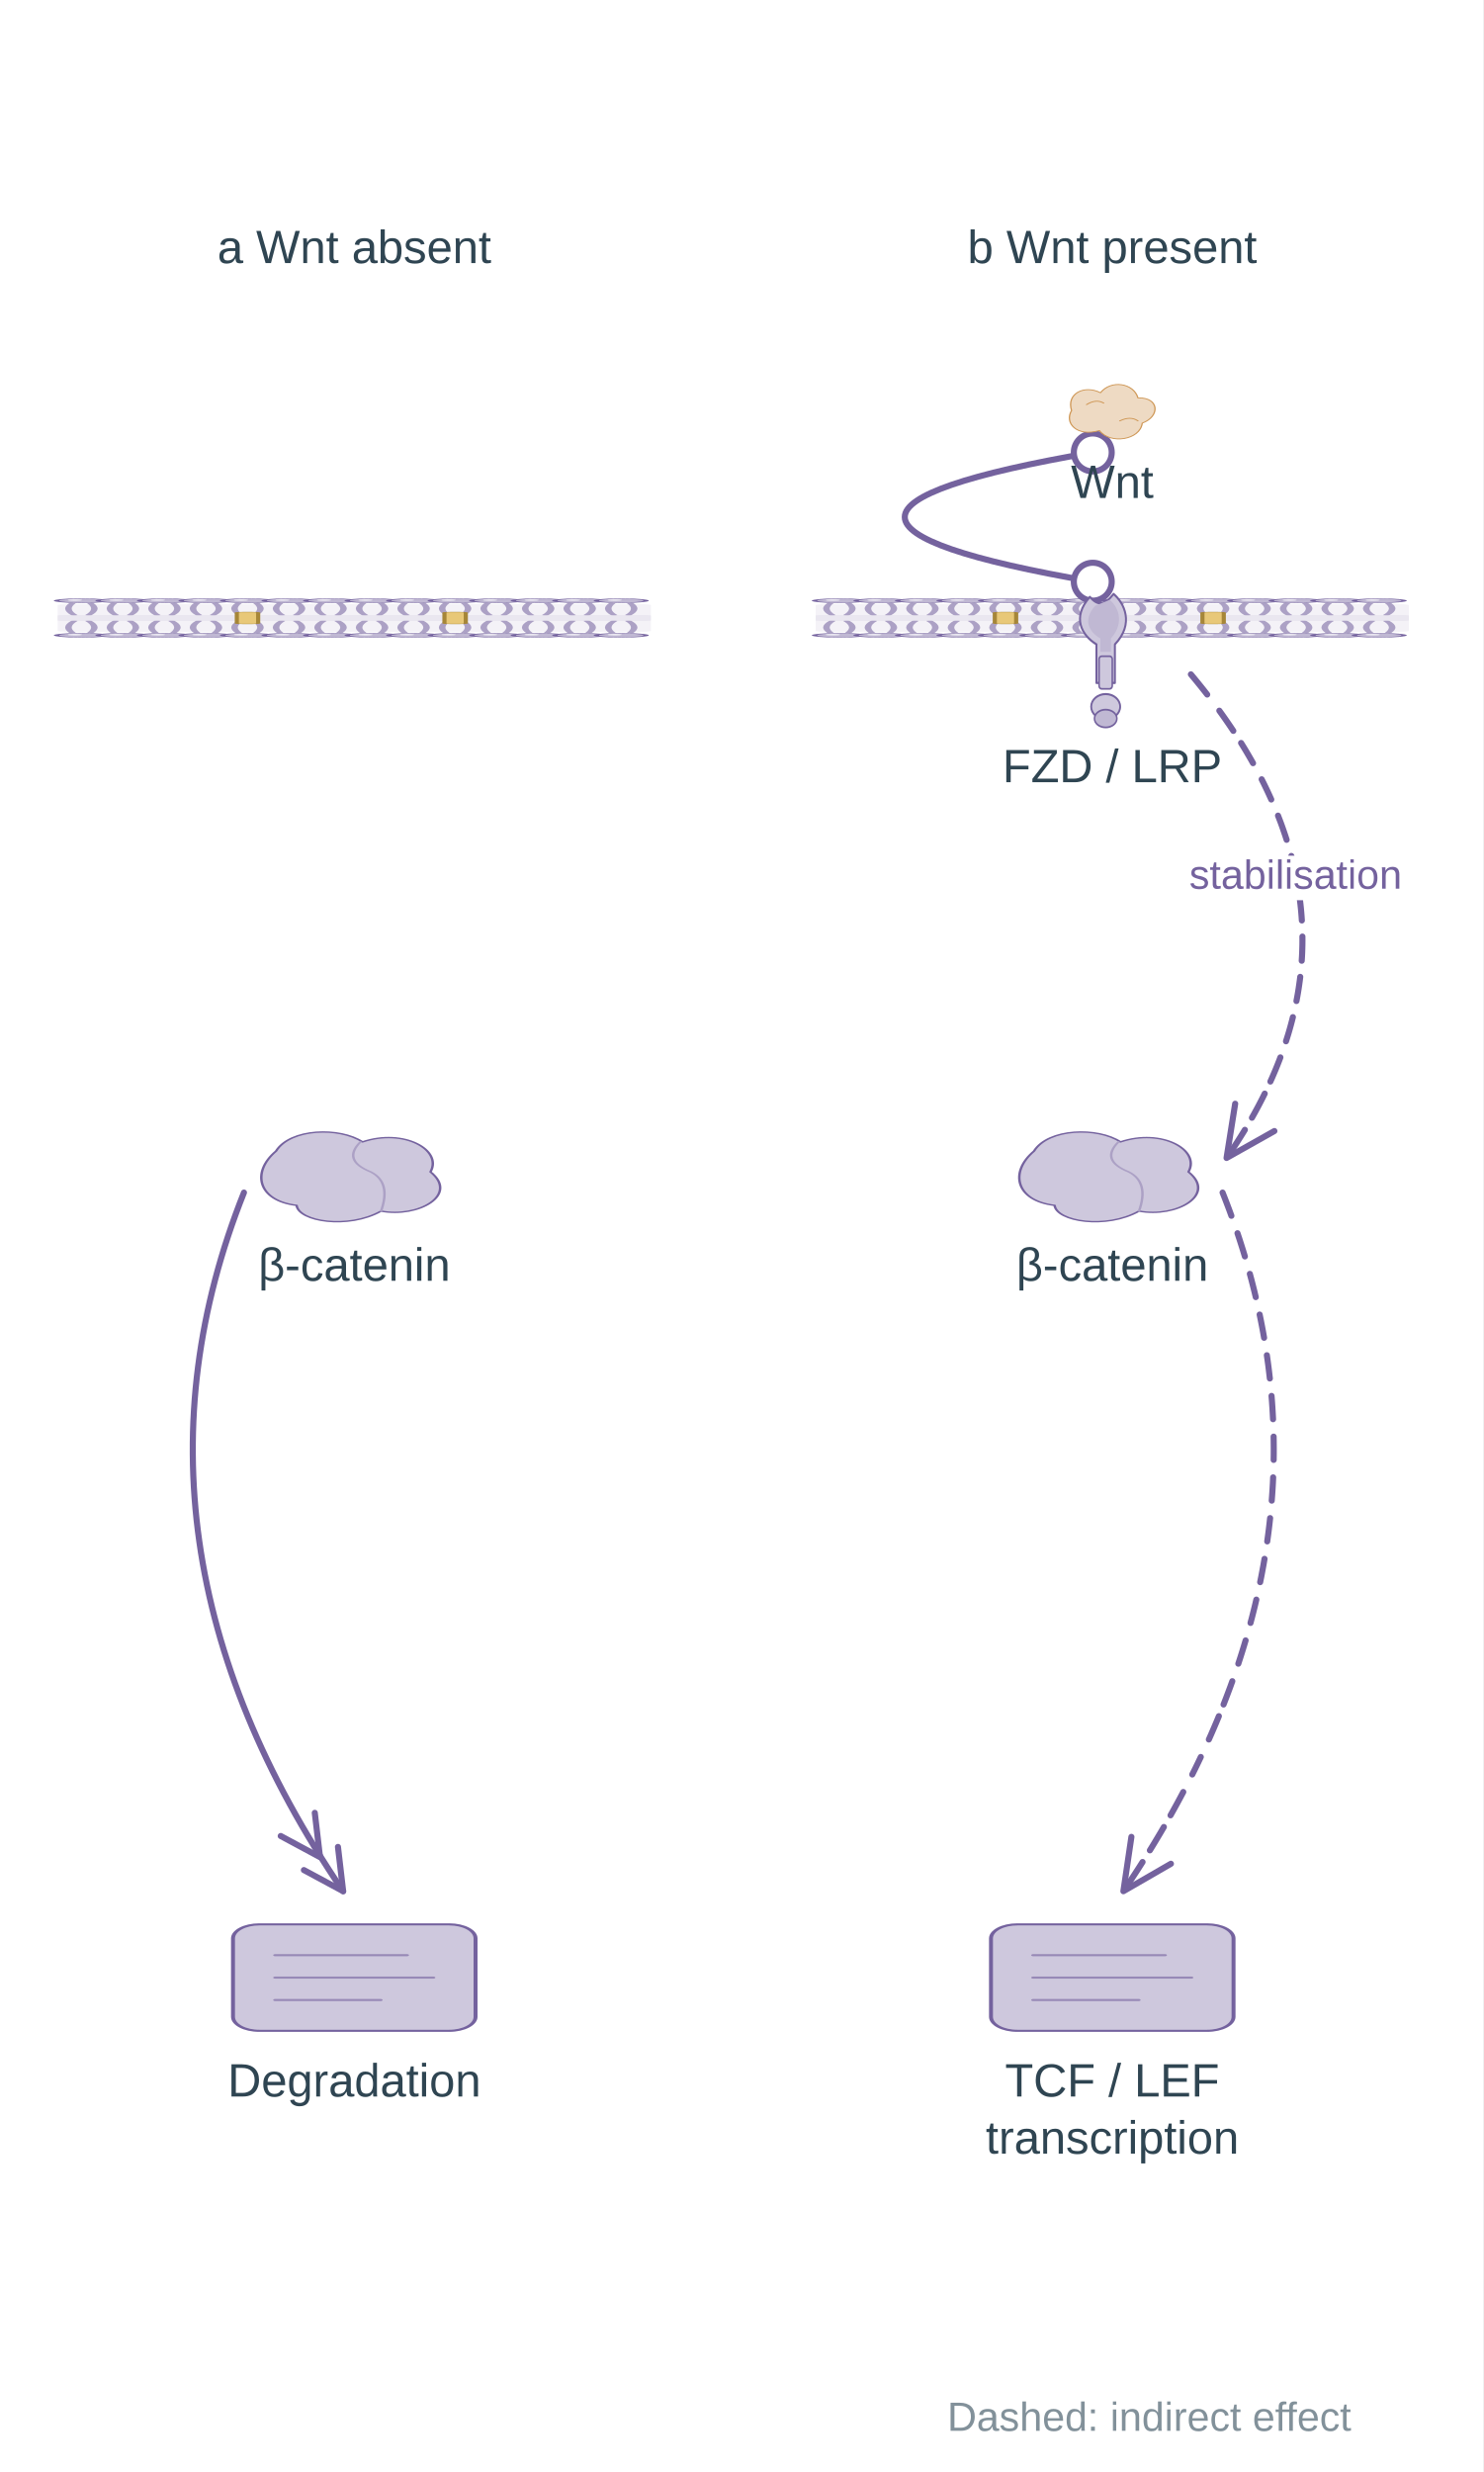
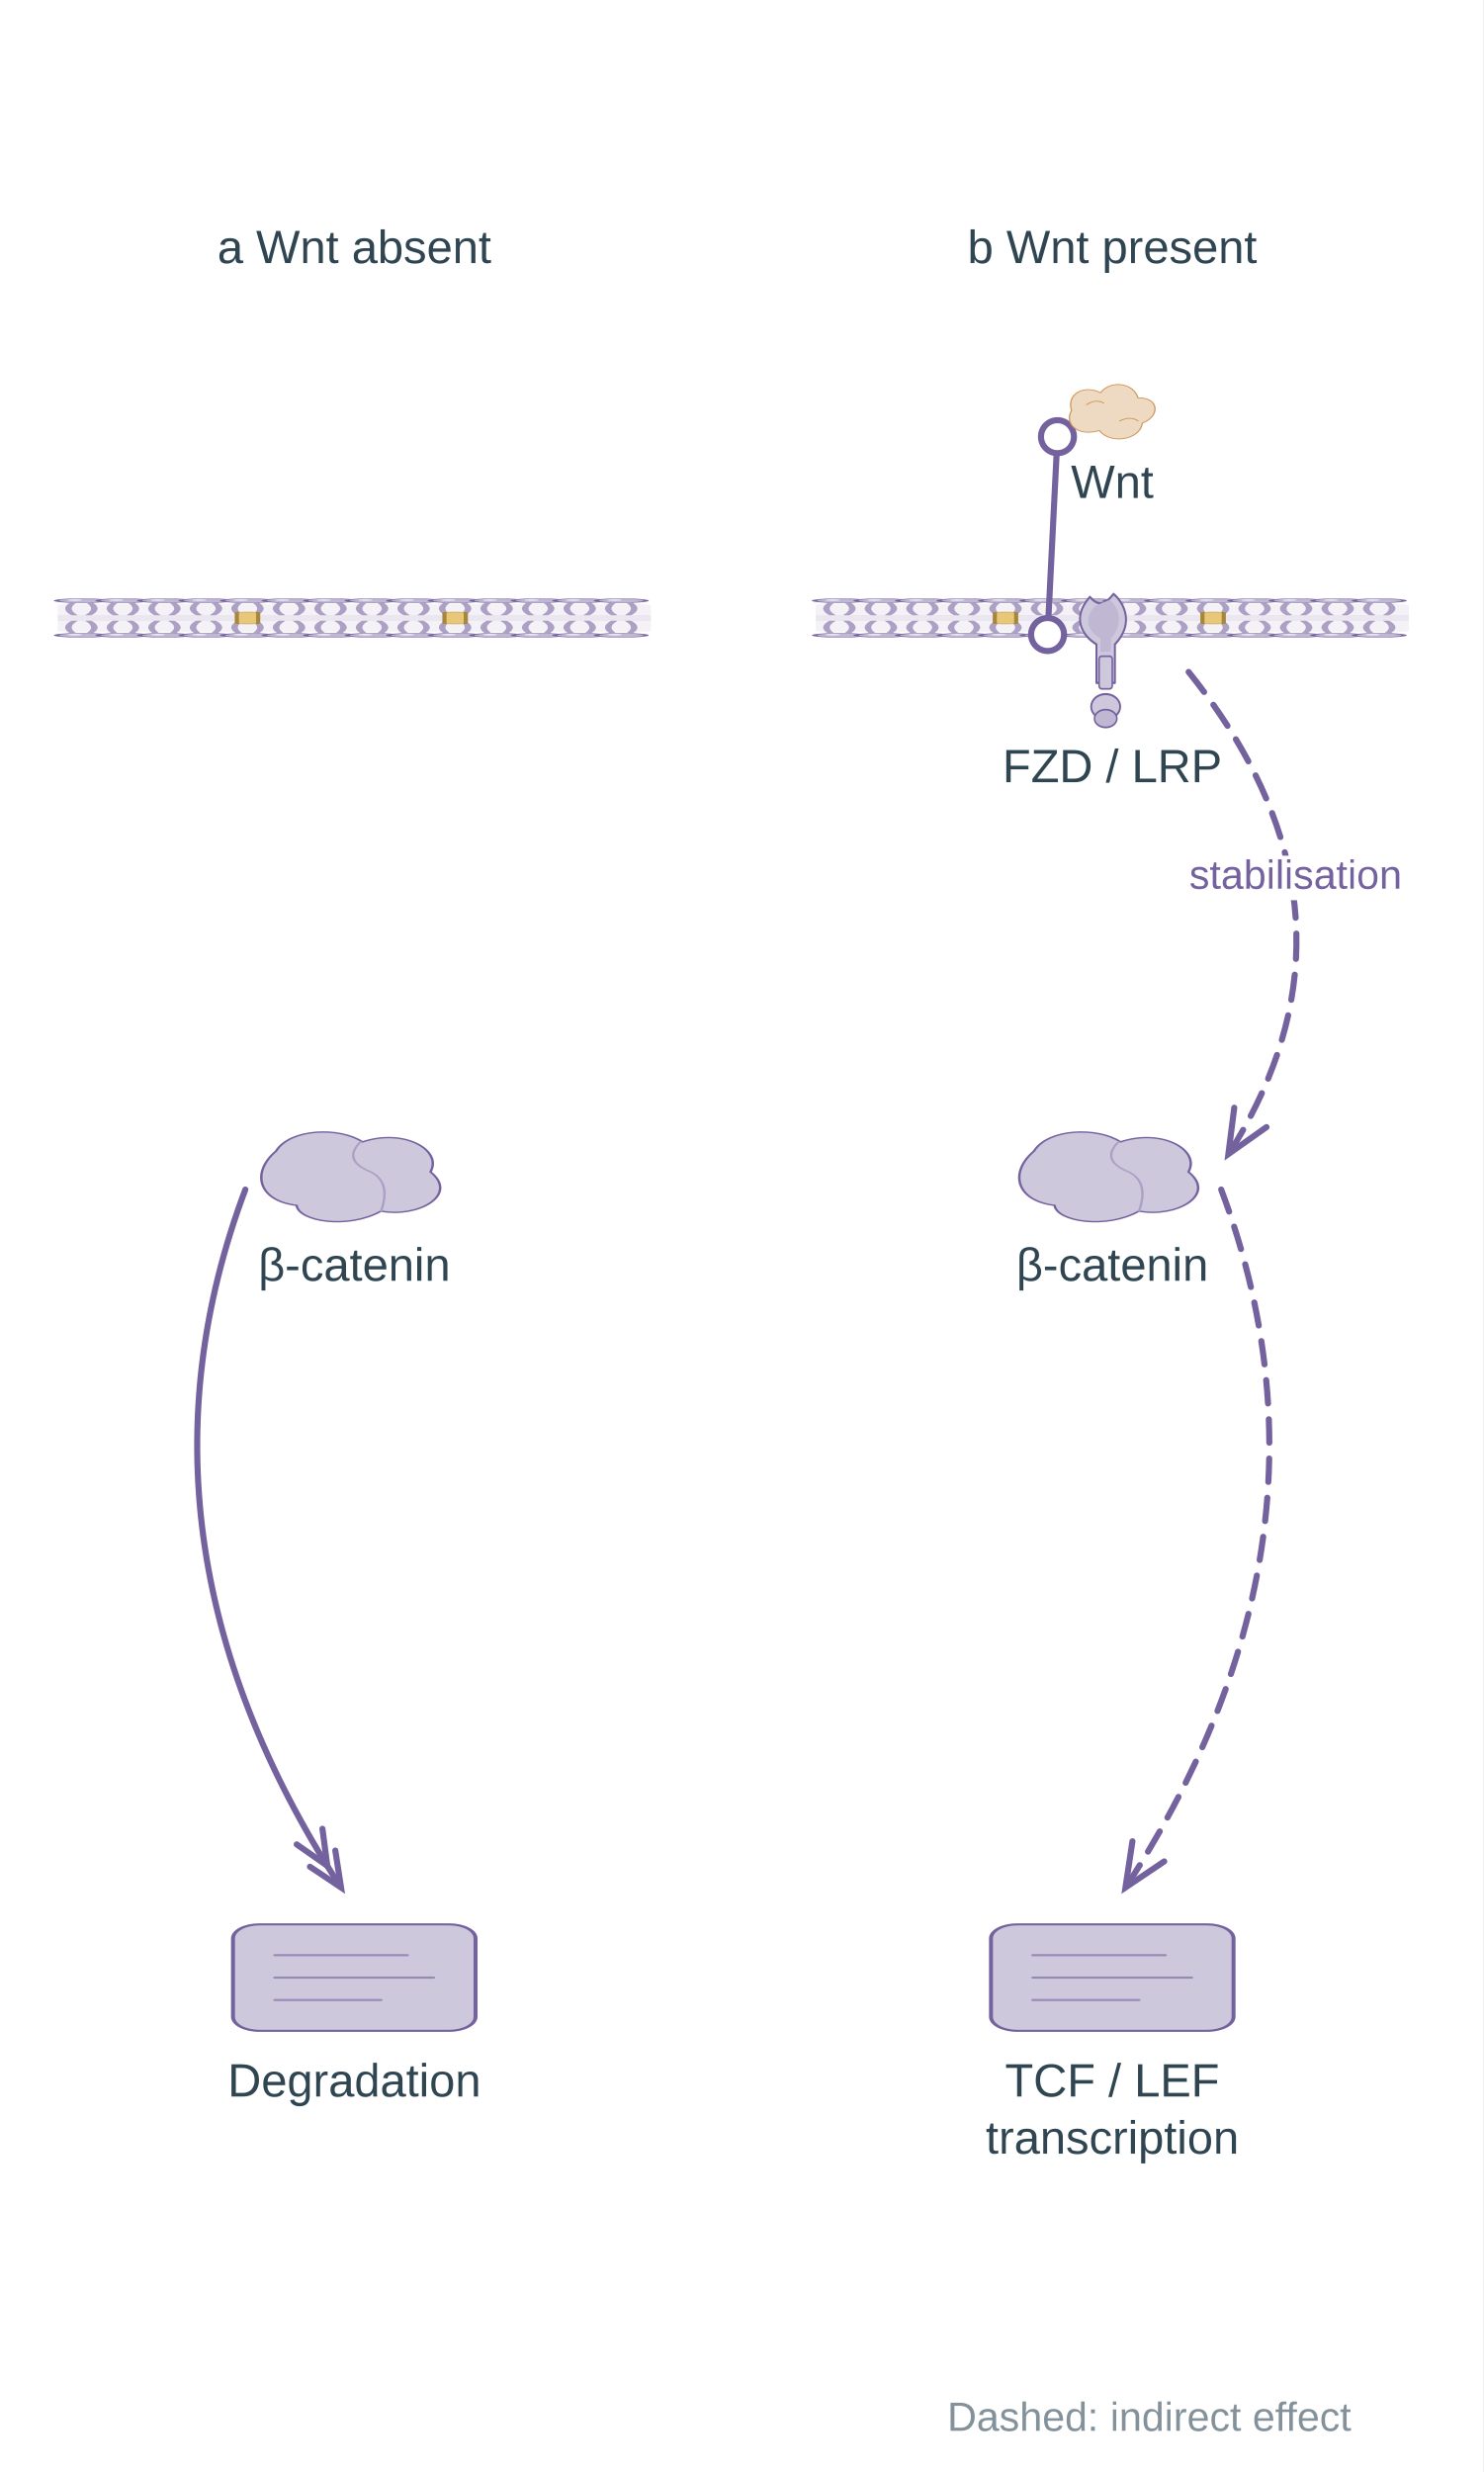
<svg xmlns="http://www.w3.org/2000/svg" width="90.0mm" height="150.0mm" viewBox="0 0 90.0 150.0" data-version="3" data-revision="1">
  <rect width="90.0" height="150.0" fill="#FFFFFF" />
  <g id="layer-compartments" />
  <g id="layer-context">
    <g data-object-id="amem" data-type="membrane" id="obj-amem">
      <g data-glyph="amem" transform="rotate(0.0 21.5 37.5)">
        <g transform="translate(3.5 36.0) scale(0.36 0.03)">
          <rect x="0.00" y="22.00" width="100.00" height="56.00" rx="2.00" fill="#f4f2f7" stroke="none" stroke-width="0.000" />
          <rect x="0.00" y="44.00" width="100.00" height="12.00" rx="1.00" fill="#eae7f0" stroke="none" stroke-width="0.000" />
          <path d="M 2.5 20 Q 1 32 2.8 44 M 5.5 20 Q 7 32 5.2 44" fill="none" stroke="#aca1c5" stroke-width="1.100" stroke-linecap="round" stroke-linejoin="round" />
          <ellipse cx="4.00" cy="15.00" rx="4.20" ry="4.20" fill="#c0b8d3" stroke="#74629E" stroke-width="0.900" />
          <ellipse cx="2.90" cy="13.80" rx="1.20" ry="1.20" fill="#ffffff" stroke="none" stroke-width="0.000" />
          <path d="M 9.5 20 Q 8 32 9.8 44 M 12.5 20 Q 14 32 12.2 44" fill="none" stroke="#aca1c5" stroke-width="1.100" stroke-linecap="round" stroke-linejoin="round" />
          <ellipse cx="11.00" cy="15.00" rx="4.20" ry="4.20" fill="#c0b8d3" stroke="#74629E" stroke-width="0.900" />
          <ellipse cx="9.90" cy="13.80" rx="1.20" ry="1.20" fill="#ffffff" stroke="none" stroke-width="0.000" />
          <path d="M 16.5 20 Q 15 32 16.8 44 M 19.5 20 Q 21 32 19.2 44" fill="none" stroke="#aca1c5" stroke-width="1.100" stroke-linecap="round" stroke-linejoin="round" />
          <ellipse cx="18.00" cy="15.00" rx="4.20" ry="4.20" fill="#c0b8d3" stroke="#74629E" stroke-width="0.900" />
          <ellipse cx="16.90" cy="13.80" rx="1.20" ry="1.20" fill="#ffffff" stroke="none" stroke-width="0.000" />
          <path d="M 23.5 20 Q 22 32 23.8 44 M 26.5 20 Q 28 32 26.2 44" fill="none" stroke="#aca1c5" stroke-width="1.100" stroke-linecap="round" stroke-linejoin="round" />
          <ellipse cx="25.00" cy="15.00" rx="4.20" ry="4.20" fill="#c0b8d3" stroke="#74629E" stroke-width="0.900" />
          <ellipse cx="23.90" cy="13.80" rx="1.20" ry="1.20" fill="#ffffff" stroke="none" stroke-width="0.000" />
          <path d="M 30.5 20 Q 29 32 30.8 44 M 33.5 20 Q 35 32 33.2 44" fill="none" stroke="#aca1c5" stroke-width="1.100" stroke-linecap="round" stroke-linejoin="round" />
          <ellipse cx="32.00" cy="15.00" rx="4.20" ry="4.20" fill="#c0b8d3" stroke="#74629E" stroke-width="0.900" />
          <ellipse cx="30.90" cy="13.80" rx="1.20" ry="1.20" fill="#ffffff" stroke="none" stroke-width="0.000" />
          <path d="M 37.5 20 Q 36 32 37.8 44 M 40.5 20 Q 42 32 40.2 44" fill="none" stroke="#aca1c5" stroke-width="1.100" stroke-linecap="round" stroke-linejoin="round" />
          <ellipse cx="39.00" cy="15.00" rx="4.20" ry="4.20" fill="#c0b8d3" stroke="#74629E" stroke-width="0.900" />
          <ellipse cx="37.90" cy="13.80" rx="1.20" ry="1.20" fill="#ffffff" stroke="none" stroke-width="0.000" />
          <path d="M 44.5 20 Q 43 32 44.8 44 M 47.5 20 Q 49 32 47.2 44" fill="none" stroke="#aca1c5" stroke-width="1.100" stroke-linecap="round" stroke-linejoin="round" />
          <ellipse cx="46.00" cy="15.00" rx="4.20" ry="4.20" fill="#c0b8d3" stroke="#74629E" stroke-width="0.900" />
          <ellipse cx="44.90" cy="13.80" rx="1.20" ry="1.20" fill="#ffffff" stroke="none" stroke-width="0.000" />
          <path d="M 51.5 20 Q 50 32 51.8 44 M 54.5 20 Q 56 32 54.2 44" fill="none" stroke="#aca1c5" stroke-width="1.100" stroke-linecap="round" stroke-linejoin="round" />
          <ellipse cx="53.00" cy="15.00" rx="4.20" ry="4.20" fill="#c0b8d3" stroke="#74629E" stroke-width="0.900" />
          <ellipse cx="51.90" cy="13.80" rx="1.20" ry="1.20" fill="#ffffff" stroke="none" stroke-width="0.000" />
          <path d="M 58.5 20 Q 57 32 58.8 44 M 61.5 20 Q 63 32 61.2 44" fill="none" stroke="#aca1c5" stroke-width="1.100" stroke-linecap="round" stroke-linejoin="round" />
          <ellipse cx="60.00" cy="15.00" rx="4.20" ry="4.20" fill="#c0b8d3" stroke="#74629E" stroke-width="0.900" />
          <ellipse cx="58.90" cy="13.80" rx="1.20" ry="1.20" fill="#ffffff" stroke="none" stroke-width="0.000" />
          <path d="M 65.5 20 Q 64 32 65.8 44 M 68.5 20 Q 70 32 68.2 44" fill="none" stroke="#aca1c5" stroke-width="1.100" stroke-linecap="round" stroke-linejoin="round" />
          <ellipse cx="67.00" cy="15.00" rx="4.20" ry="4.20" fill="#c0b8d3" stroke="#74629E" stroke-width="0.900" />
          <ellipse cx="65.90" cy="13.80" rx="1.20" ry="1.20" fill="#ffffff" stroke="none" stroke-width="0.000" />
          <path d="M 72.5 20 Q 71 32 72.8 44 M 75.5 20 Q 77 32 75.2 44" fill="none" stroke="#aca1c5" stroke-width="1.100" stroke-linecap="round" stroke-linejoin="round" />
          <ellipse cx="74.00" cy="15.00" rx="4.20" ry="4.20" fill="#c0b8d3" stroke="#74629E" stroke-width="0.900" />
          <ellipse cx="72.90" cy="13.80" rx="1.20" ry="1.20" fill="#ffffff" stroke="none" stroke-width="0.000" />
          <path d="M 79.5 20 Q 78 32 79.8 44 M 82.5 20 Q 84 32 82.2 44" fill="none" stroke="#aca1c5" stroke-width="1.100" stroke-linecap="round" stroke-linejoin="round" />
          <ellipse cx="81.00" cy="15.00" rx="4.20" ry="4.20" fill="#c0b8d3" stroke="#74629E" stroke-width="0.900" />
          <ellipse cx="79.90" cy="13.80" rx="1.20" ry="1.20" fill="#ffffff" stroke="none" stroke-width="0.000" />
          <path d="M 86.5 20 Q 85 32 86.8 44 M 89.5 20 Q 91 32 89.2 44" fill="none" stroke="#aca1c5" stroke-width="1.100" stroke-linecap="round" stroke-linejoin="round" />
          <ellipse cx="88.00" cy="15.00" rx="4.20" ry="4.20" fill="#c0b8d3" stroke="#74629E" stroke-width="0.900" />
          <ellipse cx="86.90" cy="13.80" rx="1.20" ry="1.20" fill="#ffffff" stroke="none" stroke-width="0.000" />
          <path d="M 93.5 20 Q 92 32 93.8 44 M 96.5 20 Q 98 32 96.2 44" fill="none" stroke="#aca1c5" stroke-width="1.100" stroke-linecap="round" stroke-linejoin="round" />
          <ellipse cx="95.00" cy="15.00" rx="4.20" ry="4.20" fill="#c0b8d3" stroke="#74629E" stroke-width="0.900" />
          <ellipse cx="93.90" cy="13.80" rx="1.20" ry="1.20" fill="#ffffff" stroke="none" stroke-width="0.000" />
          <path d="M 2.5 80 Q 1 68 2.8 56 M 5.5 80 Q 7 68 5.2 56" fill="none" stroke="#aca1c5" stroke-width="1.100" stroke-linecap="round" stroke-linejoin="round" />
          <ellipse cx="4.00" cy="85.00" rx="4.20" ry="4.20" fill="#c0b8d3" stroke="#74629E" stroke-width="0.900" />
          <ellipse cx="2.90" cy="83.80" rx="1.20" ry="1.20" fill="#ffffff" stroke="none" stroke-width="0.000" />
          <path d="M 9.5 80 Q 8 68 9.8 56 M 12.5 80 Q 14 68 12.2 56" fill="none" stroke="#aca1c5" stroke-width="1.100" stroke-linecap="round" stroke-linejoin="round" />
          <ellipse cx="11.00" cy="85.00" rx="4.20" ry="4.20" fill="#c0b8d3" stroke="#74629E" stroke-width="0.900" />
          <ellipse cx="9.90" cy="83.80" rx="1.20" ry="1.20" fill="#ffffff" stroke="none" stroke-width="0.000" />
          <path d="M 16.5 80 Q 15 68 16.8 56 M 19.5 80 Q 21 68 19.2 56" fill="none" stroke="#aca1c5" stroke-width="1.100" stroke-linecap="round" stroke-linejoin="round" />
          <ellipse cx="18.00" cy="85.00" rx="4.20" ry="4.20" fill="#c0b8d3" stroke="#74629E" stroke-width="0.900" />
          <ellipse cx="16.90" cy="83.80" rx="1.20" ry="1.20" fill="#ffffff" stroke="none" stroke-width="0.000" />
          <path d="M 23.5 80 Q 22 68 23.8 56 M 26.5 80 Q 28 68 26.2 56" fill="none" stroke="#aca1c5" stroke-width="1.100" stroke-linecap="round" stroke-linejoin="round" />
          <ellipse cx="25.00" cy="85.00" rx="4.20" ry="4.20" fill="#c0b8d3" stroke="#74629E" stroke-width="0.900" />
          <ellipse cx="23.90" cy="83.80" rx="1.20" ry="1.20" fill="#ffffff" stroke="none" stroke-width="0.000" />
          <path d="M 30.5 80 Q 29 68 30.8 56 M 33.5 80 Q 35 68 33.2 56" fill="none" stroke="#aca1c5" stroke-width="1.100" stroke-linecap="round" stroke-linejoin="round" />
          <ellipse cx="32.00" cy="85.00" rx="4.20" ry="4.20" fill="#c0b8d3" stroke="#74629E" stroke-width="0.900" />
          <ellipse cx="30.90" cy="83.80" rx="1.20" ry="1.20" fill="#ffffff" stroke="none" stroke-width="0.000" />
          <path d="M 37.5 80 Q 36 68 37.8 56 M 40.5 80 Q 42 68 40.2 56" fill="none" stroke="#aca1c5" stroke-width="1.100" stroke-linecap="round" stroke-linejoin="round" />
          <ellipse cx="39.00" cy="85.00" rx="4.20" ry="4.20" fill="#c0b8d3" stroke="#74629E" stroke-width="0.900" />
          <ellipse cx="37.90" cy="83.80" rx="1.20" ry="1.20" fill="#ffffff" stroke="none" stroke-width="0.000" />
          <path d="M 44.5 80 Q 43 68 44.8 56 M 47.5 80 Q 49 68 47.2 56" fill="none" stroke="#aca1c5" stroke-width="1.100" stroke-linecap="round" stroke-linejoin="round" />
          <ellipse cx="46.00" cy="85.00" rx="4.20" ry="4.20" fill="#c0b8d3" stroke="#74629E" stroke-width="0.900" />
          <ellipse cx="44.90" cy="83.80" rx="1.20" ry="1.20" fill="#ffffff" stroke="none" stroke-width="0.000" />
          <path d="M 51.5 80 Q 50 68 51.8 56 M 54.5 80 Q 56 68 54.2 56" fill="none" stroke="#aca1c5" stroke-width="1.100" stroke-linecap="round" stroke-linejoin="round" />
          <ellipse cx="53.00" cy="85.00" rx="4.20" ry="4.20" fill="#c0b8d3" stroke="#74629E" stroke-width="0.900" />
          <ellipse cx="51.90" cy="83.80" rx="1.20" ry="1.20" fill="#ffffff" stroke="none" stroke-width="0.000" />
          <path d="M 58.5 80 Q 57 68 58.8 56 M 61.5 80 Q 63 68 61.2 56" fill="none" stroke="#aca1c5" stroke-width="1.100" stroke-linecap="round" stroke-linejoin="round" />
          <ellipse cx="60.00" cy="85.00" rx="4.20" ry="4.20" fill="#c0b8d3" stroke="#74629E" stroke-width="0.900" />
          <ellipse cx="58.90" cy="83.80" rx="1.20" ry="1.20" fill="#ffffff" stroke="none" stroke-width="0.000" />
          <path d="M 65.5 80 Q 64 68 65.8 56 M 68.5 80 Q 70 68 68.2 56" fill="none" stroke="#aca1c5" stroke-width="1.100" stroke-linecap="round" stroke-linejoin="round" />
          <ellipse cx="67.00" cy="85.00" rx="4.20" ry="4.20" fill="#c0b8d3" stroke="#74629E" stroke-width="0.900" />
          <ellipse cx="65.90" cy="83.80" rx="1.20" ry="1.20" fill="#ffffff" stroke="none" stroke-width="0.000" />
          <path d="M 72.5 80 Q 71 68 72.8 56 M 75.5 80 Q 77 68 75.2 56" fill="none" stroke="#aca1c5" stroke-width="1.100" stroke-linecap="round" stroke-linejoin="round" />
          <ellipse cx="74.00" cy="85.00" rx="4.20" ry="4.20" fill="#c0b8d3" stroke="#74629E" stroke-width="0.900" />
          <ellipse cx="72.90" cy="83.80" rx="1.20" ry="1.20" fill="#ffffff" stroke="none" stroke-width="0.000" />
          <path d="M 79.5 80 Q 78 68 79.8 56 M 82.5 80 Q 84 68 82.2 56" fill="none" stroke="#aca1c5" stroke-width="1.100" stroke-linecap="round" stroke-linejoin="round" />
          <ellipse cx="81.00" cy="85.00" rx="4.20" ry="4.20" fill="#c0b8d3" stroke="#74629E" stroke-width="0.900" />
          <ellipse cx="79.90" cy="83.80" rx="1.20" ry="1.20" fill="#ffffff" stroke="none" stroke-width="0.000" />
          <path d="M 86.5 80 Q 85 68 86.8 56 M 89.5 80 Q 91 68 89.2 56" fill="none" stroke="#aca1c5" stroke-width="1.100" stroke-linecap="round" stroke-linejoin="round" />
          <ellipse cx="88.00" cy="85.00" rx="4.20" ry="4.20" fill="#c0b8d3" stroke="#74629E" stroke-width="0.900" />
          <ellipse cx="86.90" cy="83.80" rx="1.20" ry="1.20" fill="#ffffff" stroke="none" stroke-width="0.000" />
          <path d="M 93.5 80 Q 92 68 93.8 56 M 96.5 80 Q 98 68 96.2 56" fill="none" stroke="#aca1c5" stroke-width="1.100" stroke-linecap="round" stroke-linejoin="round" />
          <ellipse cx="95.00" cy="85.00" rx="4.20" ry="4.20" fill="#c0b8d3" stroke="#74629E" stroke-width="0.900" />
          <ellipse cx="93.90" cy="83.80" rx="1.20" ry="1.20" fill="#ffffff" stroke="none" stroke-width="0.000" />
          <rect x="30.20" y="38.00" width="3.60" height="24.00" rx="1.00" fill="#e8c878" stroke="#a68638" stroke-width="0.700" />
          <rect x="65.20" y="38.00" width="3.60" height="24.00" rx="1.00" fill="#e8c878" stroke="#a68638" stroke-width="0.700" />
        </g>
      </g>
      <text x="21.5" y="41.963" font-size="2.822" font-family="Arial,Microsoft YaHei,sans-serif" fill="#2F4552" text-anchor="middle" font-weight="400" data-label-for="amem" />
    </g>
    <g data-object-id="bmem" data-type="membrane" id="obj-bmem">
      <g data-glyph="bmem" transform="rotate(0.0 67.5 37.5)">
        <g transform="translate(49.5 36.0) scale(0.36 0.03)">
          <rect x="0.00" y="22.00" width="100.00" height="56.00" rx="2.00" fill="#f4f2f7" stroke="none" stroke-width="0.000" />
          <rect x="0.00" y="44.00" width="100.00" height="12.00" rx="1.00" fill="#eae7f0" stroke="none" stroke-width="0.000" />
          <path d="M 2.5 20 Q 1 32 2.8 44 M 5.5 20 Q 7 32 5.2 44" fill="none" stroke="#aca1c5" stroke-width="1.100" stroke-linecap="round" stroke-linejoin="round" />
          <ellipse cx="4.00" cy="15.00" rx="4.20" ry="4.20" fill="#c0b8d3" stroke="#74629E" stroke-width="0.900" />
          <ellipse cx="2.90" cy="13.80" rx="1.20" ry="1.20" fill="#ffffff" stroke="none" stroke-width="0.000" />
          <path d="M 9.5 20 Q 8 32 9.8 44 M 12.5 20 Q 14 32 12.2 44" fill="none" stroke="#aca1c5" stroke-width="1.100" stroke-linecap="round" stroke-linejoin="round" />
          <ellipse cx="11.00" cy="15.00" rx="4.20" ry="4.20" fill="#c0b8d3" stroke="#74629E" stroke-width="0.900" />
          <ellipse cx="9.90" cy="13.80" rx="1.20" ry="1.20" fill="#ffffff" stroke="none" stroke-width="0.000" />
          <path d="M 16.5 20 Q 15 32 16.8 44 M 19.5 20 Q 21 32 19.2 44" fill="none" stroke="#aca1c5" stroke-width="1.100" stroke-linecap="round" stroke-linejoin="round" />
          <ellipse cx="18.00" cy="15.00" rx="4.20" ry="4.20" fill="#c0b8d3" stroke="#74629E" stroke-width="0.900" />
          <ellipse cx="16.90" cy="13.80" rx="1.20" ry="1.20" fill="#ffffff" stroke="none" stroke-width="0.000" />
          <path d="M 23.5 20 Q 22 32 23.8 44 M 26.5 20 Q 28 32 26.2 44" fill="none" stroke="#aca1c5" stroke-width="1.100" stroke-linecap="round" stroke-linejoin="round" />
          <ellipse cx="25.00" cy="15.00" rx="4.20" ry="4.20" fill="#c0b8d3" stroke="#74629E" stroke-width="0.900" />
          <ellipse cx="23.90" cy="13.80" rx="1.20" ry="1.20" fill="#ffffff" stroke="none" stroke-width="0.000" />
          <path d="M 30.5 20 Q 29 32 30.8 44 M 33.5 20 Q 35 32 33.2 44" fill="none" stroke="#aca1c5" stroke-width="1.100" stroke-linecap="round" stroke-linejoin="round" />
          <ellipse cx="32.00" cy="15.00" rx="4.20" ry="4.20" fill="#c0b8d3" stroke="#74629E" stroke-width="0.900" />
          <ellipse cx="30.90" cy="13.80" rx="1.20" ry="1.20" fill="#ffffff" stroke="none" stroke-width="0.000" />
          <path d="M 37.5 20 Q 36 32 37.8 44 M 40.5 20 Q 42 32 40.2 44" fill="none" stroke="#aca1c5" stroke-width="1.100" stroke-linecap="round" stroke-linejoin="round" />
          <ellipse cx="39.00" cy="15.00" rx="4.20" ry="4.20" fill="#c0b8d3" stroke="#74629E" stroke-width="0.900" />
          <ellipse cx="37.90" cy="13.80" rx="1.20" ry="1.20" fill="#ffffff" stroke="none" stroke-width="0.000" />
          <path d="M 44.5 20 Q 43 32 44.8 44 M 47.5 20 Q 49 32 47.2 44" fill="none" stroke="#aca1c5" stroke-width="1.100" stroke-linecap="round" stroke-linejoin="round" />
          <ellipse cx="46.00" cy="15.00" rx="4.20" ry="4.20" fill="#c0b8d3" stroke="#74629E" stroke-width="0.900" />
          <ellipse cx="44.90" cy="13.80" rx="1.20" ry="1.20" fill="#ffffff" stroke="none" stroke-width="0.000" />
          <path d="M 51.5 20 Q 50 32 51.8 44 M 54.5 20 Q 56 32 54.2 44" fill="none" stroke="#aca1c5" stroke-width="1.100" stroke-linecap="round" stroke-linejoin="round" />
          <ellipse cx="53.00" cy="15.00" rx="4.20" ry="4.20" fill="#c0b8d3" stroke="#74629E" stroke-width="0.900" />
          <ellipse cx="51.90" cy="13.80" rx="1.20" ry="1.20" fill="#ffffff" stroke="none" stroke-width="0.000" />
          <path d="M 58.5 20 Q 57 32 58.8 44 M 61.5 20 Q 63 32 61.2 44" fill="none" stroke="#aca1c5" stroke-width="1.100" stroke-linecap="round" stroke-linejoin="round" />
          <ellipse cx="60.00" cy="15.00" rx="4.20" ry="4.20" fill="#c0b8d3" stroke="#74629E" stroke-width="0.900" />
          <ellipse cx="58.90" cy="13.80" rx="1.20" ry="1.20" fill="#ffffff" stroke="none" stroke-width="0.000" />
          <path d="M 65.5 20 Q 64 32 65.8 44 M 68.5 20 Q 70 32 68.2 44" fill="none" stroke="#aca1c5" stroke-width="1.100" stroke-linecap="round" stroke-linejoin="round" />
          <ellipse cx="67.00" cy="15.00" rx="4.20" ry="4.20" fill="#c0b8d3" stroke="#74629E" stroke-width="0.900" />
          <ellipse cx="65.90" cy="13.80" rx="1.20" ry="1.20" fill="#ffffff" stroke="none" stroke-width="0.000" />
          <path d="M 72.5 20 Q 71 32 72.8 44 M 75.5 20 Q 77 32 75.2 44" fill="none" stroke="#aca1c5" stroke-width="1.100" stroke-linecap="round" stroke-linejoin="round" />
          <ellipse cx="74.00" cy="15.00" rx="4.20" ry="4.20" fill="#c0b8d3" stroke="#74629E" stroke-width="0.900" />
          <ellipse cx="72.90" cy="13.80" rx="1.20" ry="1.20" fill="#ffffff" stroke="none" stroke-width="0.000" />
          <path d="M 79.5 20 Q 78 32 79.8 44 M 82.5 20 Q 84 32 82.2 44" fill="none" stroke="#aca1c5" stroke-width="1.100" stroke-linecap="round" stroke-linejoin="round" />
          <ellipse cx="81.00" cy="15.00" rx="4.20" ry="4.20" fill="#c0b8d3" stroke="#74629E" stroke-width="0.900" />
          <ellipse cx="79.90" cy="13.80" rx="1.20" ry="1.20" fill="#ffffff" stroke="none" stroke-width="0.000" />
          <path d="M 86.5 20 Q 85 32 86.8 44 M 89.5 20 Q 91 32 89.2 44" fill="none" stroke="#aca1c5" stroke-width="1.100" stroke-linecap="round" stroke-linejoin="round" />
          <ellipse cx="88.00" cy="15.00" rx="4.20" ry="4.20" fill="#c0b8d3" stroke="#74629E" stroke-width="0.900" />
          <ellipse cx="86.90" cy="13.80" rx="1.20" ry="1.20" fill="#ffffff" stroke="none" stroke-width="0.000" />
          <path d="M 93.5 20 Q 92 32 93.8 44 M 96.5 20 Q 98 32 96.2 44" fill="none" stroke="#aca1c5" stroke-width="1.100" stroke-linecap="round" stroke-linejoin="round" />
          <ellipse cx="95.00" cy="15.00" rx="4.20" ry="4.20" fill="#c0b8d3" stroke="#74629E" stroke-width="0.900" />
          <ellipse cx="93.90" cy="13.80" rx="1.20" ry="1.20" fill="#ffffff" stroke="none" stroke-width="0.000" />
          <path d="M 2.5 80 Q 1 68 2.8 56 M 5.5 80 Q 7 68 5.2 56" fill="none" stroke="#aca1c5" stroke-width="1.100" stroke-linecap="round" stroke-linejoin="round" />
          <ellipse cx="4.00" cy="85.00" rx="4.20" ry="4.20" fill="#c0b8d3" stroke="#74629E" stroke-width="0.900" />
          <ellipse cx="2.90" cy="83.80" rx="1.20" ry="1.20" fill="#ffffff" stroke="none" stroke-width="0.000" />
          <path d="M 9.5 80 Q 8 68 9.8 56 M 12.5 80 Q 14 68 12.2 56" fill="none" stroke="#aca1c5" stroke-width="1.100" stroke-linecap="round" stroke-linejoin="round" />
          <ellipse cx="11.00" cy="85.00" rx="4.20" ry="4.20" fill="#c0b8d3" stroke="#74629E" stroke-width="0.900" />
          <ellipse cx="9.90" cy="83.80" rx="1.20" ry="1.20" fill="#ffffff" stroke="none" stroke-width="0.000" />
          <path d="M 16.5 80 Q 15 68 16.8 56 M 19.5 80 Q 21 68 19.2 56" fill="none" stroke="#aca1c5" stroke-width="1.100" stroke-linecap="round" stroke-linejoin="round" />
          <ellipse cx="18.00" cy="85.00" rx="4.20" ry="4.20" fill="#c0b8d3" stroke="#74629E" stroke-width="0.900" />
          <ellipse cx="16.90" cy="83.80" rx="1.20" ry="1.20" fill="#ffffff" stroke="none" stroke-width="0.000" />
          <path d="M 23.5 80 Q 22 68 23.8 56 M 26.5 80 Q 28 68 26.2 56" fill="none" stroke="#aca1c5" stroke-width="1.100" stroke-linecap="round" stroke-linejoin="round" />
          <ellipse cx="25.00" cy="85.00" rx="4.20" ry="4.20" fill="#c0b8d3" stroke="#74629E" stroke-width="0.900" />
          <ellipse cx="23.90" cy="83.80" rx="1.20" ry="1.20" fill="#ffffff" stroke="none" stroke-width="0.000" />
          <path d="M 30.5 80 Q 29 68 30.8 56 M 33.5 80 Q 35 68 33.2 56" fill="none" stroke="#aca1c5" stroke-width="1.100" stroke-linecap="round" stroke-linejoin="round" />
          <ellipse cx="32.00" cy="85.00" rx="4.20" ry="4.20" fill="#c0b8d3" stroke="#74629E" stroke-width="0.900" />
          <ellipse cx="30.90" cy="83.80" rx="1.20" ry="1.20" fill="#ffffff" stroke="none" stroke-width="0.000" />
          <path d="M 37.5 80 Q 36 68 37.8 56 M 40.5 80 Q 42 68 40.2 56" fill="none" stroke="#aca1c5" stroke-width="1.100" stroke-linecap="round" stroke-linejoin="round" />
          <ellipse cx="39.00" cy="85.00" rx="4.20" ry="4.20" fill="#c0b8d3" stroke="#74629E" stroke-width="0.900" />
          <ellipse cx="37.90" cy="83.80" rx="1.20" ry="1.20" fill="#ffffff" stroke="none" stroke-width="0.000" />
          <path d="M 44.5 80 Q 43 68 44.8 56 M 47.5 80 Q 49 68 47.2 56" fill="none" stroke="#aca1c5" stroke-width="1.100" stroke-linecap="round" stroke-linejoin="round" />
          <ellipse cx="46.00" cy="85.00" rx="4.20" ry="4.20" fill="#c0b8d3" stroke="#74629E" stroke-width="0.900" />
          <ellipse cx="44.90" cy="83.80" rx="1.20" ry="1.20" fill="#ffffff" stroke="none" stroke-width="0.000" />
          <path d="M 51.5 80 Q 50 68 51.8 56 M 54.5 80 Q 56 68 54.2 56" fill="none" stroke="#aca1c5" stroke-width="1.100" stroke-linecap="round" stroke-linejoin="round" />
          <ellipse cx="53.00" cy="85.00" rx="4.20" ry="4.20" fill="#c0b8d3" stroke="#74629E" stroke-width="0.900" />
          <ellipse cx="51.90" cy="83.80" rx="1.20" ry="1.20" fill="#ffffff" stroke="none" stroke-width="0.000" />
          <path d="M 58.5 80 Q 57 68 58.8 56 M 61.5 80 Q 63 68 61.2 56" fill="none" stroke="#aca1c5" stroke-width="1.100" stroke-linecap="round" stroke-linejoin="round" />
          <ellipse cx="60.00" cy="85.00" rx="4.20" ry="4.20" fill="#c0b8d3" stroke="#74629E" stroke-width="0.900" />
          <ellipse cx="58.90" cy="83.80" rx="1.20" ry="1.20" fill="#ffffff" stroke="none" stroke-width="0.000" />
          <path d="M 65.5 80 Q 64 68 65.8 56 M 68.5 80 Q 70 68 68.2 56" fill="none" stroke="#aca1c5" stroke-width="1.100" stroke-linecap="round" stroke-linejoin="round" />
          <ellipse cx="67.00" cy="85.00" rx="4.20" ry="4.20" fill="#c0b8d3" stroke="#74629E" stroke-width="0.900" />
          <ellipse cx="65.90" cy="83.80" rx="1.20" ry="1.20" fill="#ffffff" stroke="none" stroke-width="0.000" />
          <path d="M 72.5 80 Q 71 68 72.8 56 M 75.5 80 Q 77 68 75.2 56" fill="none" stroke="#aca1c5" stroke-width="1.100" stroke-linecap="round" stroke-linejoin="round" />
          <ellipse cx="74.00" cy="85.00" rx="4.20" ry="4.20" fill="#c0b8d3" stroke="#74629E" stroke-width="0.900" />
          <ellipse cx="72.90" cy="83.80" rx="1.20" ry="1.20" fill="#ffffff" stroke="none" stroke-width="0.000" />
          <path d="M 79.5 80 Q 78 68 79.8 56 M 82.5 80 Q 84 68 82.2 56" fill="none" stroke="#aca1c5" stroke-width="1.100" stroke-linecap="round" stroke-linejoin="round" />
          <ellipse cx="81.00" cy="85.00" rx="4.20" ry="4.20" fill="#c0b8d3" stroke="#74629E" stroke-width="0.900" />
          <ellipse cx="79.90" cy="83.80" rx="1.20" ry="1.20" fill="#ffffff" stroke="none" stroke-width="0.000" />
          <path d="M 86.5 80 Q 85 68 86.8 56 M 89.5 80 Q 91 68 89.2 56" fill="none" stroke="#aca1c5" stroke-width="1.100" stroke-linecap="round" stroke-linejoin="round" />
          <ellipse cx="88.00" cy="85.00" rx="4.20" ry="4.20" fill="#c0b8d3" stroke="#74629E" stroke-width="0.900" />
          <ellipse cx="86.90" cy="83.80" rx="1.20" ry="1.20" fill="#ffffff" stroke="none" stroke-width="0.000" />
          <path d="M 93.5 80 Q 92 68 93.8 56 M 96.5 80 Q 98 68 96.2 56" fill="none" stroke="#aca1c5" stroke-width="1.100" stroke-linecap="round" stroke-linejoin="round" />
          <ellipse cx="95.00" cy="85.00" rx="4.20" ry="4.20" fill="#c0b8d3" stroke="#74629E" stroke-width="0.900" />
          <ellipse cx="93.90" cy="83.80" rx="1.20" ry="1.20" fill="#ffffff" stroke="none" stroke-width="0.000" />
          <rect x="30.20" y="38.00" width="3.60" height="24.00" rx="1.00" fill="#e8c878" stroke="#a68638" stroke-width="0.700" />
          <rect x="65.20" y="38.00" width="3.60" height="24.00" rx="1.00" fill="#e8c878" stroke="#a68638" stroke-width="0.700" />
        </g>
      </g>
      <text x="67.5" y="41.963" font-size="2.822" font-family="Arial,Microsoft YaHei,sans-serif" fill="#2F4552" text-anchor="middle" font-weight="400" data-label-for="bmem" />
    </g>
  </g>
  <g id="layer-relations">
    <g data-relation-id="r1" data-relation-type="transports" id="rel-r1">
-       <path fill="none" stroke="#74629E" stroke-width="0.37" stroke-linecap="round" stroke-linejoin="round" d="M 14.805 72.365 Q 6.375 93.5 20.825 114.758" data-line-body="true" data-indirect="false" />
-       <path fill="none" stroke="#74629E" stroke-width="0.37" stroke-linecap="round" stroke-linejoin="round" data-endpoint="double-chevron" d="M 18.442 113.475 L 20.825 114.758 L 20.51 112.07 M 17.037 111.408 L 19.42 112.69 L 19.104 110.002" />
+       <path fill="none" stroke="#74629E" stroke-width="0.37" stroke-linecap="round" stroke-linejoin="round" d="M 14.889 72.182 Q 6.95 93.281 20.591 114.379" data-line-body="true" data-indirect="false" />
+       <path fill="none" stroke="#74629E" stroke-width="0.37" stroke-linecap="round" stroke-linejoin="miter" data-endpoint="double-chevron" d="M 18.811 113.274 L 20.696 114.531 L 20.349 112.292 M 18.007 111.917 L 19.863 113.218 L 19.568 110.971" stroke-miterlimit="8" />
    </g>
    <g data-relation-id="r2" data-relation-type="activates" id="rel-r2">
-       <path fill="none" stroke="#74629E" stroke-width="0.37" stroke-linecap="round" stroke-linejoin="round" d="M 74.195 72.365 L 74.334 72.717 M 74.334 72.717 L 74.469 73.069 M 74.469 73.069 L 74.602 73.421 M 74.602 73.421 L 74.731 73.774 M 75.1 74.831 L 75.217 75.183 M 75.217 75.183 L 75.33 75.536 M 75.33 75.536 L 75.441 75.888 M 75.441 75.888 L 75.548 76.24 M 75.85 77.298 L 75.945 77.65 M 75.945 77.65 L 76.036 78.003 M 76.036 78.003 L 76.124 78.355 M 76.124 78.355 L 76.209 78.708 M 76.445 79.766 L 76.517 80.118 M 76.517 80.118 L 76.586 80.471 M 76.586 80.471 L 76.652 80.824 M 76.652 80.824 L 76.714 81.176 M 76.883 82.234 L 76.933 82.587 M 76.933 82.587 L 76.98 82.94 M 76.98 82.94 L 77.023 83.293 M 77.023 83.293 L 77.064 83.646 M 77.166 84.704 L 77.194 85.057 M 77.194 85.057 L 77.218 85.41 M 77.218 85.41 L 77.239 85.763 M 77.239 85.763 L 77.258 86.116 M 77.293 87.174 L 77.298 87.527 M 77.298 87.527 L 77.301 87.88 M 77.301 87.88 L 77.3 88.233 M 77.3 88.233 L 77.296 88.586 M 77.264 89.646 L 77.248 89.999 M 77.248 89.999 L 77.228 90.352 M 77.228 90.352 L 77.204 90.705 M 77.204 90.705 L 77.178 91.058 M 77.08 92.118 L 77.041 92.471 M 77.041 92.471 L 76.999 92.824 M 76.999 92.824 L 76.953 93.177 M 76.953 93.177 L 76.905 93.531 M 76.74 94.59 L 76.679 94.944 M 76.679 94.944 L 76.614 95.297 M 76.614 95.297 L 76.547 95.651 M 76.547 95.651 L 76.476 96.004 M 76.244 97.064 L 76.161 97.418 M 76.161 97.418 L 76.074 97.771 M 76.074 97.771 L 75.984 98.125 M 75.984 98.125 L 75.891 98.478 M 75.593 99.539 L 75.487 99.892 M 75.487 99.892 L 75.378 100.246 M 75.378 100.246 L 75.266 100.599 M 75.266 100.599 L 75.151 100.953 M 74.786 102.014 L 74.658 102.368 M 74.658 102.368 L 74.526 102.721 M 74.526 102.721 L 74.392 103.075 M 74.392 103.075 L 74.254 103.429 M 73.97 104.136 L 73.823 104.49 M 73.823 104.49 L 73.672 104.844 M 73.672 104.844 L 73.519 105.198 M 73.519 105.198 L 73.362 105.552 M 72.873 106.613 L 72.704 106.967 M 72.704 106.967 L 72.532 107.321 M 72.532 107.321 L 72.356 107.675 M 71.81 108.737 L 71.621 109.091 M 71.621 109.091 L 71.43 109.445 M 71.43 109.445 L 71.235 109.799 M 71.235 109.799 L 71.037 110.153 M 70.632 110.861 L 70.424 111.216 M 70.424 111.216 L 70.213 111.57 M 70.213 111.57 L 70 111.924 M 70 111.924 L 69.783 112.278 M 69.339 112.986 L 69.113 113.341 M 69.113 113.341 L 68.883 113.695 M 68.883 113.695 L 68.65 114.049 M 68.65 114.049 L 68.414 114.403" data-line-body="true" data-indirect="true" />
-       <path fill="none" stroke="#74629E" stroke-width="0.37" stroke-linecap="round" stroke-linejoin="round" data-endpoint="open-arrow" d="M 68.662 111.461 L 68.175 114.758 L 71.06 113.092" />
+       <path fill="none" stroke="#74629E" stroke-width="0.37" stroke-linecap="round" stroke-linejoin="round" d="M 74.111 72.182 Q 74.363 72.85 74.592 73.518 M 74.897 74.432 Q 75.115 75.111 75.311 75.79 M 75.569 76.718 Q 75.752 77.407 75.913 78.095 M 76.121 79.036 Q 76.267 79.733 76.39 80.43 M 76.547 81.38 Q 76.655 82.083 76.739 82.787 M 76.842 83.744 Q 76.91 84.452 76.953 85.159 M 77.001 86.121 Q 77.029 86.831 77.032 87.541 M 77.024 88.504 Q 77.01 89.213 76.972 89.922 M 76.91 90.883 Q 76.855 91.59 76.776 92.297 M 76.659 93.253 Q 76.565 93.955 76.446 94.657 M 76.276 95.604 Q 76.143 96.299 75.986 96.994 M 75.765 97.932 Q 75.594 98.618 75.402 99.304 M 75.131 100.228 Q 74.926 100.905 74.699 101.581 M 74.383 102.49 Q 74.144 103.155 73.885 103.82 M 73.526 104.714 Q 73.257 105.366 72.967 106.019 M 72.569 106.896 Q 72.271 107.536 71.954 108.175 M 71.518 109.034 Q 71.195 109.661 70.851 110.288 M 70.382 111.129 Q 70.034 111.742 69.668 112.356 M 69.168 113.179 Q 68.797 113.779 68.409 114.379" data-line-body="true" data-indirect="true" />
+       <path fill="none" stroke="#74629E" stroke-width="0.37" stroke-linecap="round" stroke-linejoin="miter" data-endpoint="open-arrow" d="M 68.725 111.729 L 68.302 114.531 L 70.653 112.95" stroke-miterlimit="8" />
    </g>
    <g data-relation-id="r3" data-relation-type="binds" id="rel-r3">
-       <path fill="none" stroke="#74629E" stroke-width="0.37" stroke-linecap="round" stroke-linejoin="round" d="M 66.317 27.453 Q 43.5 31.375 66.317 35.297" data-line-body="true" data-indirect="false" />
-       <circle fill="#FFFFFF" stroke="#74629E" stroke-width="0.37" stroke-linecap="round" stroke-linejoin="round" data-endpoint="paired-circles" cx="66.317" cy="27.453" r="1.15" />
-       <circle fill="#FFFFFF" stroke="#74629E" stroke-width="0.37" stroke-linecap="round" stroke-linejoin="round" data-endpoint="paired-circles" cx="66.317" cy="35.297" r="1.15" />
+       <path fill="none" stroke="#74629E" stroke-width="0.37" stroke-linecap="round" stroke-linejoin="round" d="M 64.125 27.497 Q 63.875 32.5 63.625 37.503" data-line-body="true" data-indirect="false" />
+       <circle fill="#FFFFFF" stroke="#74629E" stroke-width="0.37" stroke-linecap="round" stroke-linejoin="round" data-endpoint="paired-circles" cx="64.175" cy="26.498" r="1.0" />
+       <circle fill="#FFFFFF" stroke="#74629E" stroke-width="0.37" stroke-linecap="round" stroke-linejoin="round" data-endpoint="paired-circles" cx="63.575" cy="38.502" r="1.0" />
    </g>
    <g data-relation-id="r4" data-relation-type="activates" id="rel-r4">
-       <path fill="none" stroke="#74629E" stroke-width="0.37" stroke-linecap="round" stroke-linejoin="round" d="M 72.272 40.919 L 72.476 41.164 M 72.476 41.164 L 72.677 41.409 M 72.677 41.409 L 72.875 41.654 M 72.875 41.654 L 73.07 41.899 M 73.07 41.899 L 73.262 42.144 M 73.998 43.124 L 74.174 43.369 M 74.174 43.369 L 74.347 43.614 M 74.347 43.614 L 74.517 43.859 M 74.517 43.859 L 74.684 44.104 M 74.684 44.104 L 74.847 44.349 M 75.319 45.084 L 75.471 45.329 M 75.471 45.329 L 75.619 45.574 M 75.619 45.574 L 75.763 45.819 M 75.763 45.819 L 75.905 46.064 M 75.905 46.064 L 76.044 46.309 M 76.567 47.288 L 76.69 47.533 M 76.69 47.533 L 76.809 47.778 M 76.809 47.778 L 76.926 48.023 M 76.926 48.023 L 77.039 48.268 M 77.039 48.268 L 77.15 48.513 M 77.56 49.492 L 77.655 49.737 M 77.655 49.737 L 77.747 49.981 M 77.747 49.981 L 77.835 50.226 M 77.835 50.226 L 77.92 50.471 M 77.92 50.471 L 78.003 50.716 M 78.003 50.716 L 78.082 50.96 M 78.367 51.939 L 78.43 52.184 M 78.43 52.184 L 78.49 52.429 M 78.49 52.429 L 78.548 52.673 M 78.548 52.673 L 78.602 52.918 M 78.602 52.918 L 78.652 53.163 M 78.652 53.163 L 78.7 53.407 M 78.86 54.386 L 78.892 54.63 M 78.892 54.63 L 78.921 54.875 M 78.921 54.875 L 78.947 55.119 M 78.947 55.119 L 78.97 55.364 M 78.97 55.364 L 78.989 55.608 M 78.989 55.608 L 79.006 55.853 M 79.04 56.831 L 79.041 57.076 M 79.041 57.076 L 79.039 57.32 M 79.039 57.32 L 79.033 57.565 M 79.033 57.565 L 79.025 57.809 M 79.025 57.809 L 79.013 58.054 M 79.013 58.054 L 78.998 58.298 M 78.908 59.276 L 78.877 59.52 M 78.877 59.52 L 78.843 59.765 M 78.843 59.765 L 78.807 60.009 M 78.807 60.009 L 78.767 60.253 M 78.767 60.253 L 78.724 60.498 M 78.724 60.498 L 78.678 60.742 M 78.462 61.719 L 78.4 61.964 M 78.4 61.964 L 78.335 62.208 M 78.335 62.208 L 78.267 62.452 M 78.267 62.452 L 78.196 62.697 M 78.196 62.697 L 78.121 62.941 M 78.121 62.941 L 78.044 63.185 M 77.703 64.162 L 77.61 64.406 M 77.61 64.406 L 77.513 64.651 M 77.513 64.651 L 77.414 64.895 M 77.414 64.895 L 77.311 65.139 M 77.311 65.139 L 77.206 65.383 M 77.206 65.383 L 77.097 65.627 M 76.752 66.36 L 76.631 66.604 M 76.631 66.604 L 76.506 66.848 M 76.506 66.848 L 76.379 67.092 M 76.379 67.092 L 76.248 67.336 M 76.248 67.336 L 76.114 67.581 M 76.114 67.581 L 75.977 67.825 M 75.548 68.557 L 75.398 68.801 M 75.398 68.801 L 75.245 69.045 M 75.245 69.045 L 75.09 69.289 M 75.09 69.289 L 74.931 69.533 M 74.931 69.533 L 74.769 69.777 M 74.769 69.777 L 74.604 70.021" data-line-body="true" data-indirect="true" />
-       <path fill="none" stroke="#74629E" stroke-width="0.37" stroke-linecap="round" stroke-linejoin="round" data-endpoint="open-arrow" d="M 74.959 66.974 L 74.436 70.265 L 77.339 68.631" />
+       <path fill="none" stroke="#74629E" stroke-width="0.37" stroke-linecap="round" stroke-linejoin="round" d="M 72.135 40.773 Q 72.622 41.38 73.073 41.988 M 73.637 42.768 Q 74.085 43.405 74.494 44.042 M 75.002 44.86 Q 75.403 45.527 75.76 46.195 M 76.201 47.051 Q 76.545 47.748 76.841 48.446 M 77.201 49.339 Q 77.478 50.065 77.702 50.79 M 77.968 51.716 Q 78.166 52.464 78.308 53.212 M 78.467 54.162 Q 78.577 54.925 78.629 55.688 M 78.673 56.65 Q 78.69 57.418 78.648 58.185 M 78.574 59.145 Q 78.497 59.905 78.364 60.665 M 78.176 61.61 Q 78.011 62.353 77.791 63.096 M 77.5 64.014 Q 77.255 64.732 76.96 65.451 M 76.577 66.334 Q 76.264 67.024 75.904 67.714 M 75.444 68.56 Q 75.073 69.219 74.658 69.879" data-line-body="true" data-indirect="true" />
+       <path fill="none" stroke="#74629E" stroke-width="0.37" stroke-linecap="round" stroke-linejoin="miter" data-endpoint="open-arrow" d="M 74.904 67.217 L 74.547 70.027 L 76.86 68.392" stroke-miterlimit="8" />
      <rect x="71.575" y="51.925" width="14.1" height="2.7" rx=".3" fill="#FFFFFF" />
      <text x="78.625" y="53.925" font-size="2.469" font-family="Arial,Microsoft YaHei,sans-serif" fill="#74629E" text-anchor="middle" font-weight="400">stabilisation</text>
    </g>
  </g>
  <g id="layer-objects">
    <g data-object-id="condition_a" data-type="text" id="obj-condition_a">
      <g data-glyph="condition_a" transform="rotate(0.0 21.5 12.5)">
        <g transform="translate(7.75 12.0) scale(0.275 0.01)" />
      </g>
      <text x="21.5" y="15.963" font-size="2.822" font-family="Arial,Microsoft YaHei,sans-serif" fill="#2F4552" text-anchor="middle" font-weight="400" data-label-for="condition_a">a   Wnt absent</text>
    </g>
    <g data-object-id="condition_b" data-type="text" id="obj-condition_b">
      <g data-glyph="condition_b" transform="rotate(0.0 67.5 12.5)">
        <g transform="translate(53.75 12.0) scale(0.275 0.01)" />
      </g>
      <text x="67.5" y="15.963" font-size="2.822" font-family="Arial,Microsoft YaHei,sans-serif" fill="#2F4552" text-anchor="middle" font-weight="400" data-label-for="condition_b">b   Wnt present</text>
    </g>
    <g data-object-id="abeta" data-type="protein" id="obj-abeta">
      <g data-glyph="abeta" transform="rotate(0.0 21.5 71.25)">
        <g transform="translate(15.25 67.75) scale(0.125 0.07)">
          <path d="M 12 30 C 19 10 43 9 54 22 C 74 10 93 29 87 48 C 101 68 81 88 63 82 C 47 98 23 91 22 77 C 3 73 0 48 12 30 Z" fill="#cec8dd" stroke="#74629E" stroke-width="1.200" stroke-linecap="round" stroke-linejoin="round" />
          <path d="M 53 22 Q 44 38 58 48 Q 68 57 63 82" fill="none" stroke="#aca1c5" stroke-width="1.200" stroke-linecap="round" stroke-linejoin="round" />
        </g>
      </g>
      <text x="21.5" y="77.713" font-size="2.822" font-family="Arial,Microsoft YaHei,sans-serif" fill="#2F4552" text-anchor="middle" font-weight="400" data-label-for="abeta">β-catenin</text>
    </g>
    <g data-object-id="aeffect" data-type="process" id="obj-aeffect">
      <g data-glyph="aeffect" transform="rotate(0.0 21.5 120.0)">
        <g transform="translate(13.5 115.75) scale(0.16 0.085)">
          <rect x="4.00" y="12.00" width="92.00" height="76.00" rx="10.00" fill="#cec8dd" stroke="#74629E" stroke-width="1.500" />
          <path d="M 20 34 L 70 34 M 20 50 L 80 50 M 20 66 L 60 66" fill="none" stroke="#9789b6" stroke-width="1.500" stroke-linecap="round" stroke-linejoin="round" />
        </g>
      </g>
      <text x="21.5" y="127.213" font-size="2.822" font-family="Arial,Microsoft YaHei,sans-serif" fill="#2F4552" text-anchor="middle" font-weight="400" data-label-for="aeffect">Degradation</text>
    </g>
    <g data-object-id="bbeta" data-type="protein" id="obj-bbeta">
      <g data-glyph="bbeta" transform="rotate(0.0 67.5 71.25)">
        <g transform="translate(61.25 67.75) scale(0.125 0.07)">
          <path d="M 12 30 C 19 10 43 9 54 22 C 74 10 93 29 87 48 C 101 68 81 88 63 82 C 47 98 23 91 22 77 C 3 73 0 48 12 30 Z" fill="#cec8dd" stroke="#74629E" stroke-width="1.200" stroke-linecap="round" stroke-linejoin="round" />
          <path d="M 53 22 Q 44 38 58 48 Q 68 57 63 82" fill="none" stroke="#aca1c5" stroke-width="1.200" stroke-linecap="round" stroke-linejoin="round" />
        </g>
      </g>
      <text x="67.5" y="77.713" font-size="2.822" font-family="Arial,Microsoft YaHei,sans-serif" fill="#2F4552" text-anchor="middle" font-weight="400" data-label-for="bbeta">β-catenin</text>
    </g>
    <g data-object-id="beffect" data-type="process" id="obj-beffect">
      <g data-glyph="beffect" transform="rotate(0.0 67.5 120.0)">
        <g transform="translate(59.5 115.75) scale(0.16 0.085)">
          <rect x="4.00" y="12.00" width="92.00" height="76.00" rx="10.00" fill="#cec8dd" stroke="#74629E" stroke-width="1.500" />
          <path d="M 20 34 L 70 34 M 20 50 L 80 50 M 20 66 L 60 66" fill="none" stroke="#9789b6" stroke-width="1.500" stroke-linecap="round" stroke-linejoin="round" />
        </g>
      </g>
      <text x="67.5" y="127.213" font-size="2.822" font-family="Arial,Microsoft YaHei,sans-serif" fill="#2F4552" text-anchor="middle" font-weight="400" data-label-for="beffect">TCF / LEF</text>
      <text x="67.5" y="130.685" font-size="2.822" font-family="Arial,Microsoft YaHei,sans-serif" fill="#2F4552" text-anchor="middle" font-weight="400" data-label-for="beffect">transcription</text>
    </g>
    <g data-object-id="wnt" data-type="ligand" id="obj-wnt">
      <g data-glyph="wnt" transform="rotate(0.0 67.5 25.0)">
        <g transform="translate(64.25 22.75) scale(0.065 0.045)">
          <path d="M 12 48 C 7 25 24 13 39 24 C 49 6 70 11 74 31 C 94 30 95 56 78 65 C 76 88 48 94 38 75 C 17 84 5 65 12 48 Z" fill="#eedac3" stroke="#CE9654" stroke-width="1.200" stroke-linecap="round" stroke-linejoin="round" />
          <path d="M 26 40 Q 35 32 42 38 M 57 62 Q 67 55 74 62" fill="none" stroke="#CE9654" stroke-width="1.200" stroke-linecap="round" stroke-linejoin="round" />
        </g>
      </g>
      <text x="67.5" y="30.213" font-size="2.822" font-family="Arial,Microsoft YaHei,sans-serif" fill="#2F4552" text-anchor="middle" font-weight="400" data-label-for="wnt">Wnt</text>
    </g>
    <g data-object-id="fzd" data-type="receptor" id="obj-fzd">
      <g data-glyph="fzd" transform="rotate(0.0 67.5 40.0)">
        <g transform="translate(63.5 35.5) scale(0.08 0.09)">
          <path d="M 33 8 C 19 22 27 34 38 40 L 38 66 L 52 66 L 52 40 C 67 26 59 12 51 6 C 44 14 39 14 33 8 Z" fill="#cec8dd" stroke="#74629E" stroke-width="1.500" stroke-linecap="round" stroke-linejoin="round" />
          <path d="M 37 14 C 27 24 33 32 41 36 L 41 45 L 49 45 L 49 36 C 60 25 54 14 48 10 Z" fill="#c0b8d3" stroke="none" stroke-width="0.000" stroke-linecap="round" stroke-linejoin="round" />
          <rect x="40.00" y="48.00" width="10.00" height="22.00" rx="2.00" fill="#cec8dd" stroke="#74629E" stroke-width="1.200" />
          <ellipse cx="45.00" cy="82.00" rx="11.00" ry="8.50" fill="#cec8dd" stroke="#74629E" stroke-width="1.400" />
          <ellipse cx="45.00" cy="90.00" rx="8.50" ry="6.00" fill="#c0b8d3" stroke="#74629E" stroke-width="1.200" />
        </g>
      </g>
      <text x="67.5" y="47.463" font-size="2.822" font-family="Arial,Microsoft YaHei,sans-serif" fill="#2F4552" text-anchor="middle" font-weight="400" data-label-for="fzd">FZD / LRP</text>
    </g>
  </g>
  <g id="layer-callouts" />
  <text x="82" y="147.5" font-size="2.469" font-family="Arial,Microsoft YaHei,sans-serif" fill="#82919A" text-anchor="end" font-weight="400">Dashed: indirect effect</text>
</svg>
